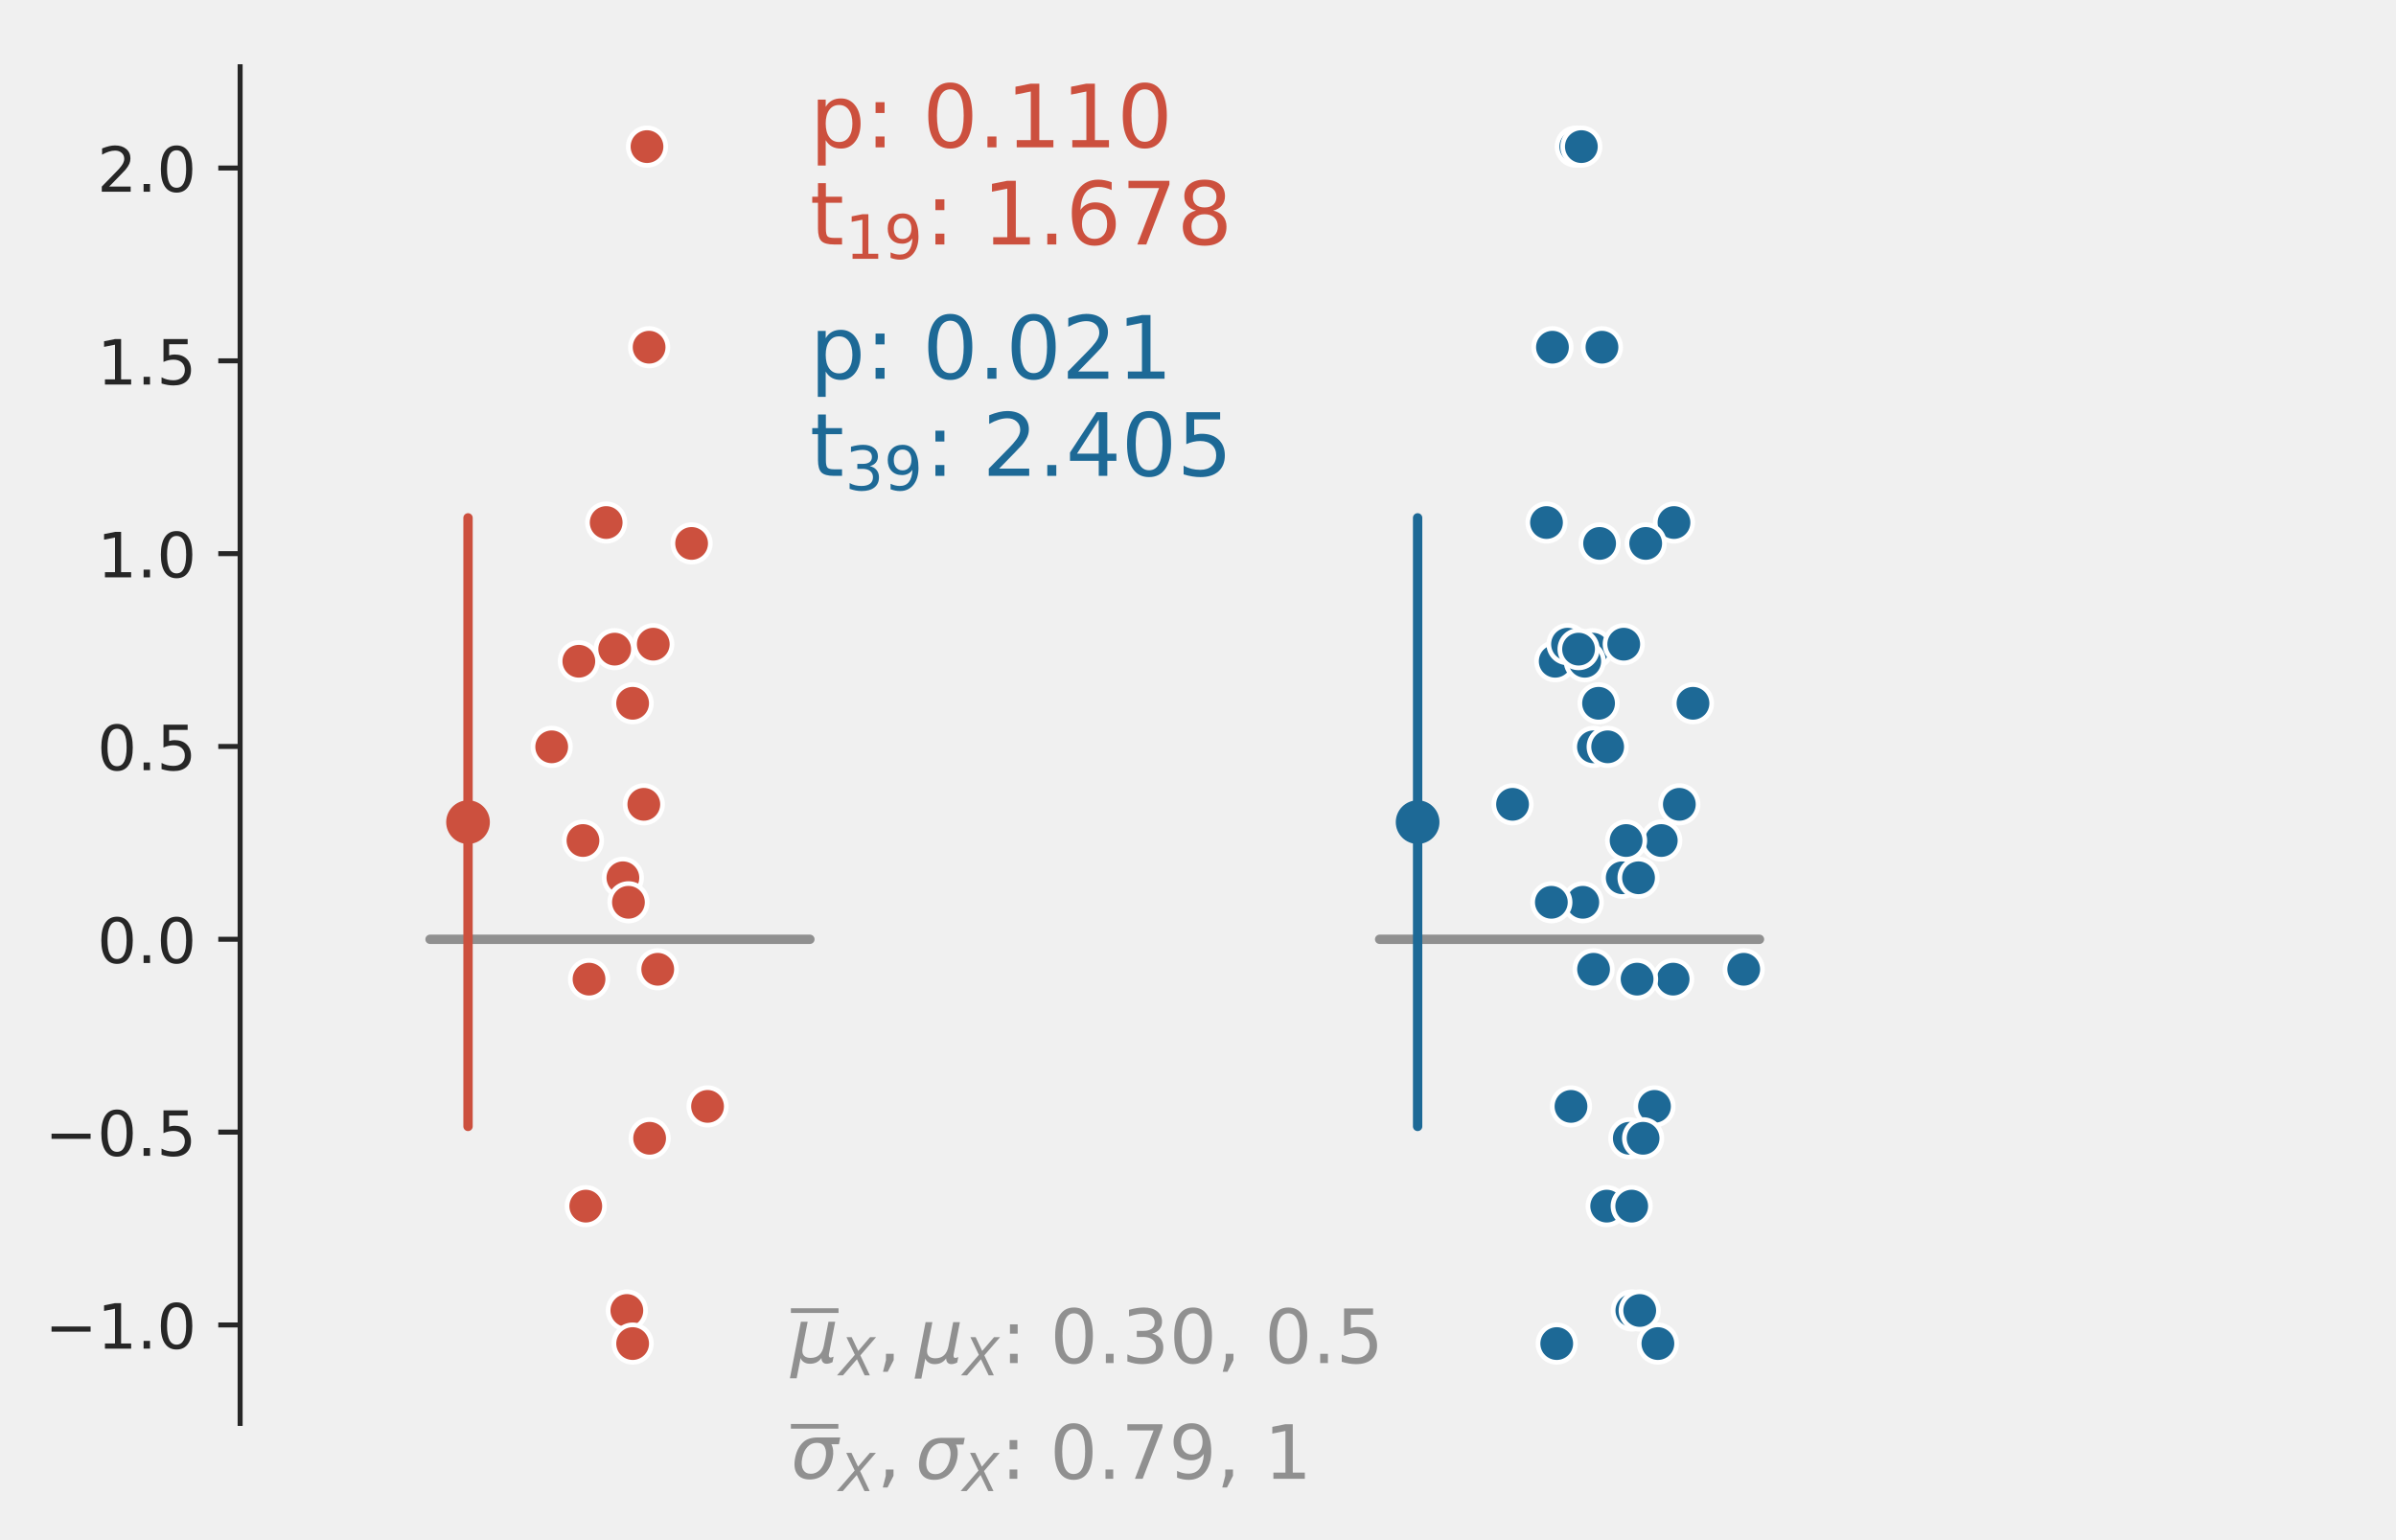
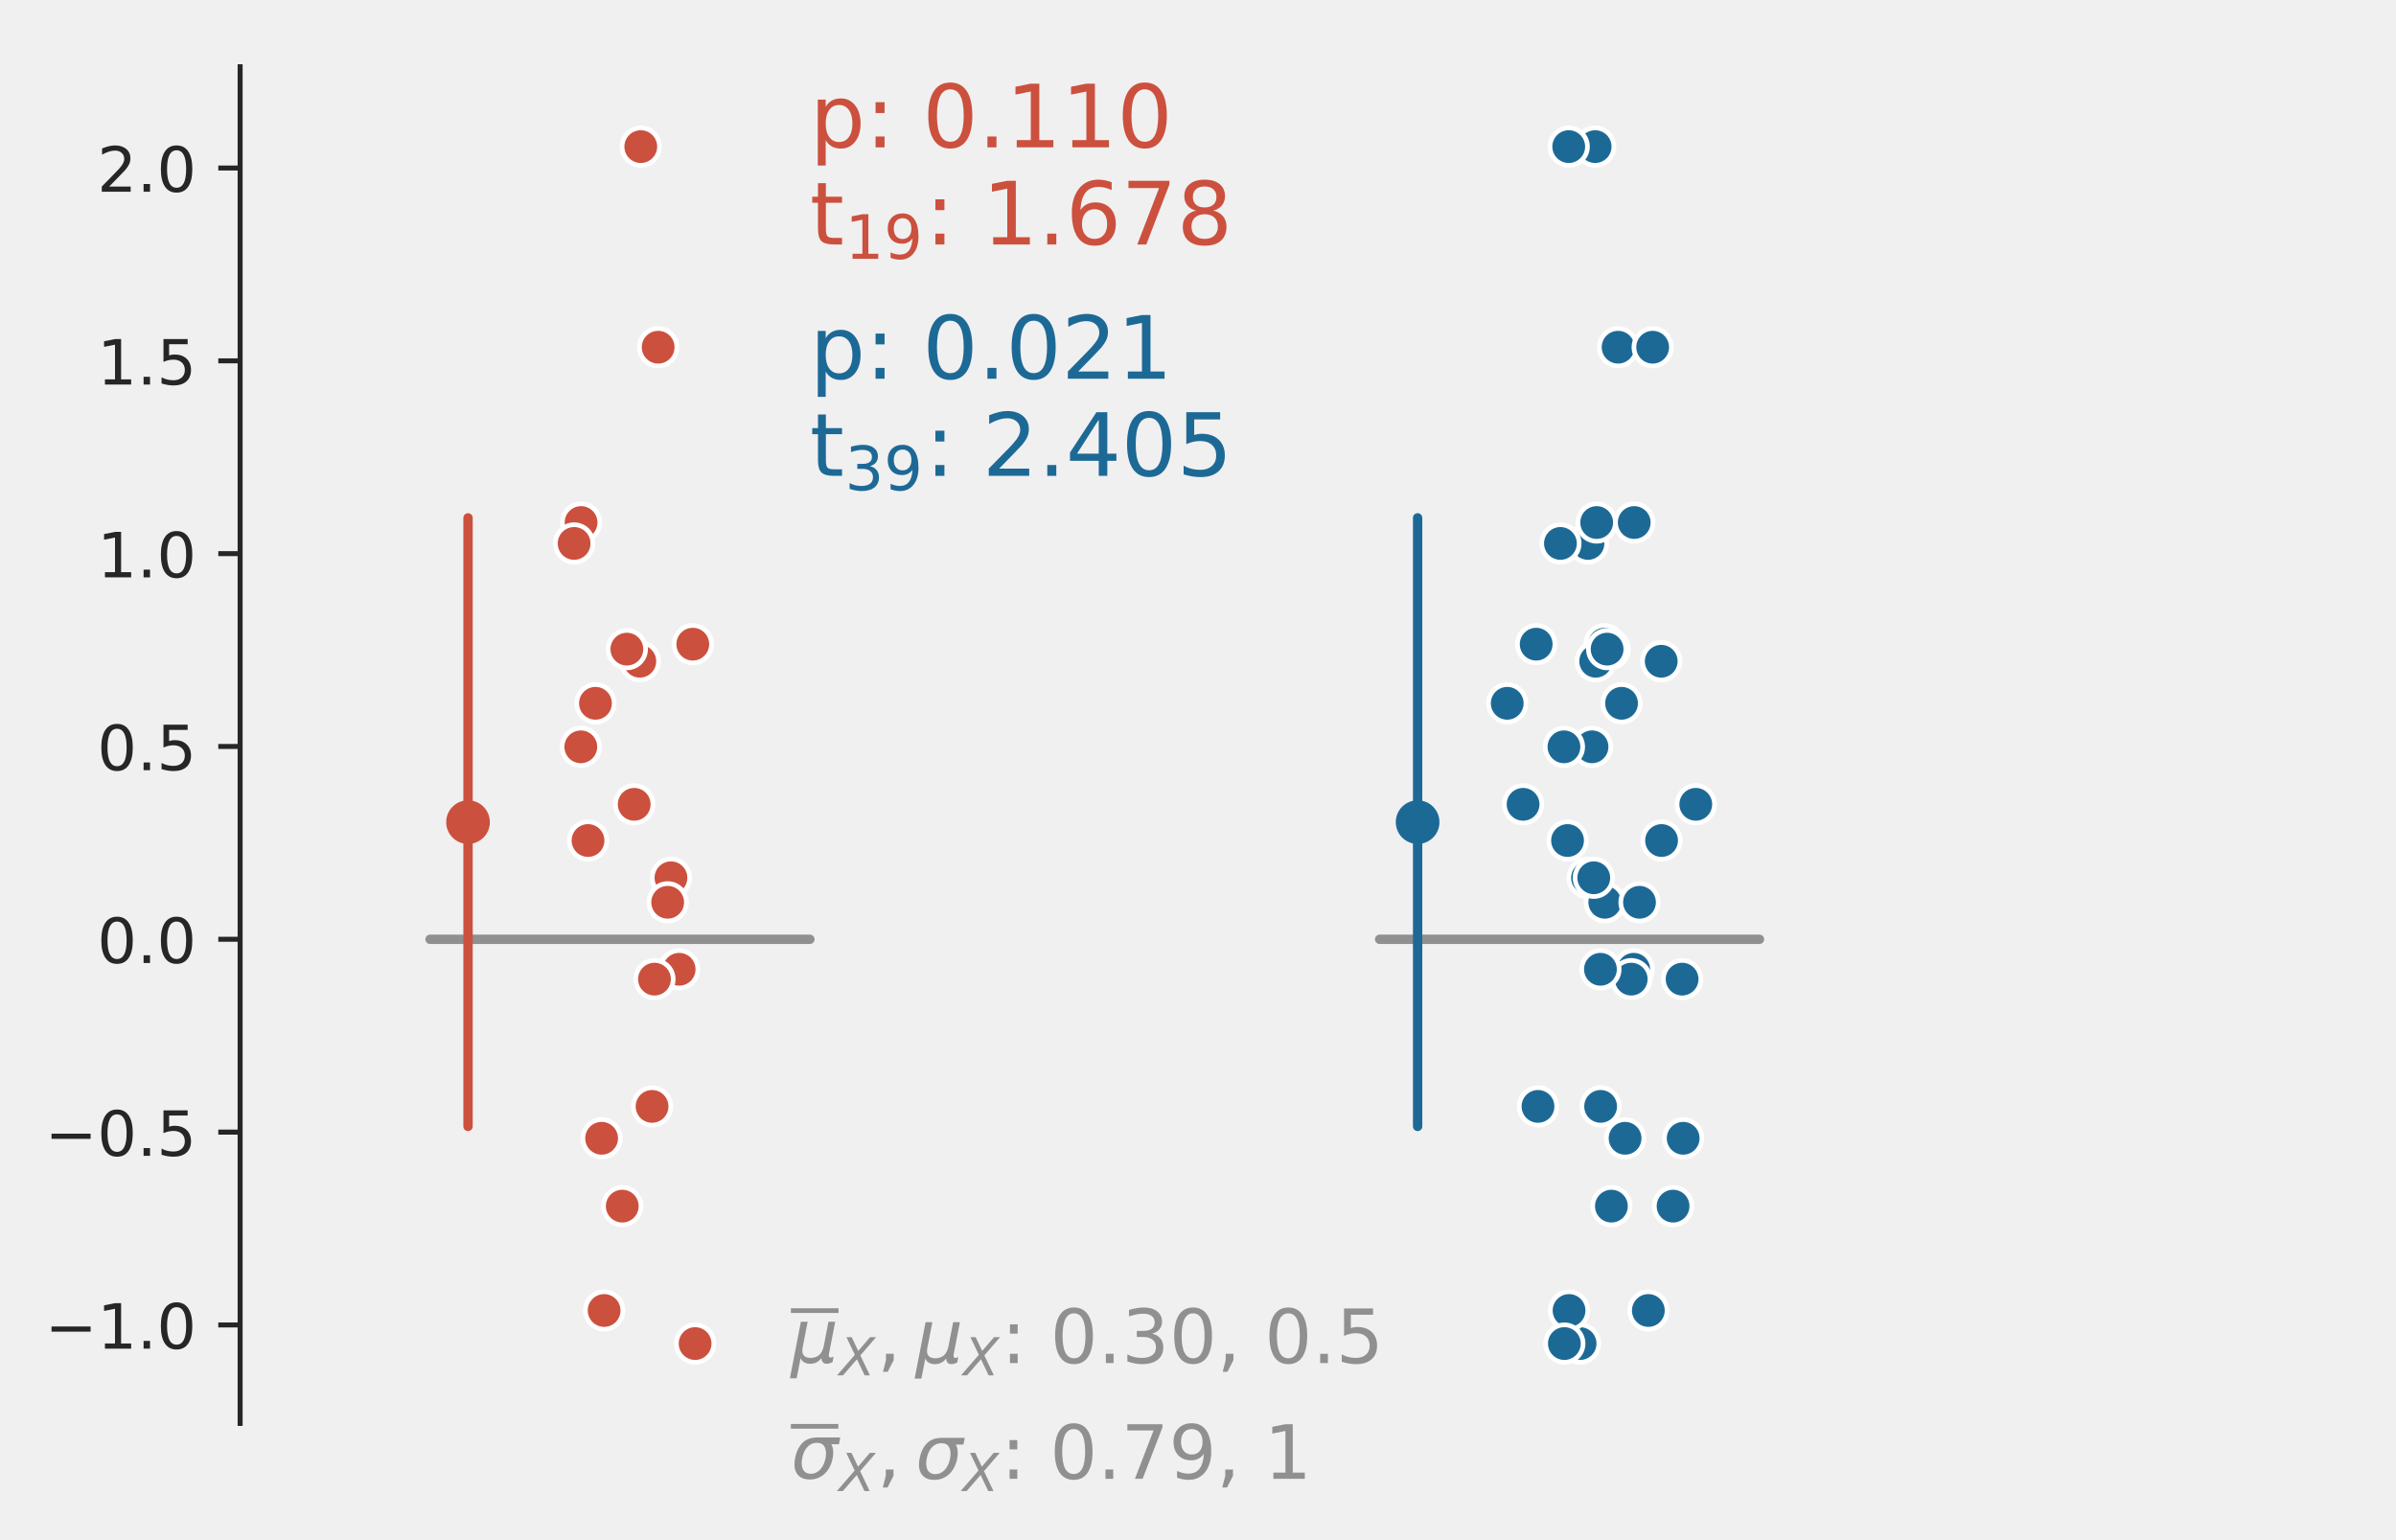
<svg xmlns="http://www.w3.org/2000/svg" xmlns:xlink="http://www.w3.org/1999/xlink" height="246.773pt" version="1.1" viewBox="0 0 383.983 246.773" width="383.983pt">
  <defs>
    <style type="text/css">
*{stroke-linecap:butt;stroke-linejoin:round;}
  </style>
  </defs>
  <g id="figure_1">
    <g id="patch_1">
      <path d="M -0 246.773  L 383.983 246.773  L 383.983 0  L -0 0  z " style="fill:none;" />
    </g>
    <g id="axes_1">
      <g id="patch_2">
        <path d="M 38.483 228.14  L 373.283 228.14  L 373.283 10.7  L 38.483 10.7  z " style="fill:none;" />
      </g>
      <g id="matplotlib.axis_1">
        <g id="xtick_1" />
        <g id="xtick_2" />
        <g id="xtick_3" />
        <g id="xtick_4" />
        <g id="xtick_5" />
        <g id="xtick_6" />
      </g>
      <g id="matplotlib.axis_2">
        <g id="ytick_1">
          <g id="line2d_1">
            <defs>
-               <path d="M 0 0  L -3.5 0  " id="me053e56a43" style="stroke:#262626;stroke-width:0.8;" />
+               <path d="M 0 0  L -3.5 0  " id="mb7f1aa4e87" style="stroke:#262626;stroke-width:0.8;" />
            </defs>
            <g>
-               <use style="fill:#262626;stroke:#262626;stroke-width:0.8;" x="38.483" xlink:href="#me053e56a43" y="212.354" />
+               <use style="fill:#262626;stroke:#262626;stroke-width:0.8;" x="38.483" xlink:href="#mb7f1aa4e87" y="212.354" />
            </g>
          </g>
          <g id="text_1">
            <defs>
              <path d="M 10.594 35.5  L 73.188 35.5  L 73.188 27.203  L 10.594 27.203  z " id="DejaVuSans-8722" />
              <path d="M 12.406 8.297  L 28.516 8.297  L 28.516 63.922  L 10.984 60.406  L 10.984 69.391  L 28.422 72.906  L 38.281 72.906  L 38.281 8.297  L 54.391 8.297  L 54.391 0  L 12.406 0  z " id="DejaVuSans-49" />
              <path d="M 10.688 12.406  L 21 12.406  L 21 0  L 10.688 0  z " id="DejaVuSans-46" />
              <path d="M 31.781 66.406  Q 24.172 66.406 20.328 58.906  Q 16.5 51.422 16.5 36.375  Q 16.5 21.391 20.328 13.891  Q 24.172 6.391 31.781 6.391  Q 39.453 6.391 43.281 13.891  Q 47.125 21.391 47.125 36.375  Q 47.125 51.422 43.281 58.906  Q 39.453 66.406 31.781 66.406  z M 31.781 74.219  Q 44.047 74.219 50.516 64.516  Q 56.984 54.828 56.984 36.375  Q 56.984 17.969 50.516 8.266  Q 44.047 -1.422 31.781 -1.422  Q 19.531 -1.422 13.062 8.266  Q 6.594 17.969 6.594 36.375  Q 6.594 54.828 13.062 64.516  Q 19.531 74.219 31.781 74.219  z " id="DejaVuSans-48" />
            </defs>
            <g style="fill:#262626;" transform="translate(7.2 216.1533)scale(0.1 -0.1)">
              <use xlink:href="#DejaVuSans-8722" />
              <use x="83.789" xlink:href="#DejaVuSans-49" />
              <use x="147.412" xlink:href="#DejaVuSans-46" />
              <use x="179.199" xlink:href="#DejaVuSans-48" />
            </g>
          </g>
        </g>
        <g id="ytick_2">
          <g id="line2d_2">
            <g>
-               <use style="fill:#262626;stroke:#262626;stroke-width:0.8;" x="38.483" xlink:href="#me053e56a43" y="181.45" />
+               <use style="fill:#262626;stroke:#262626;stroke-width:0.8;" x="38.483" xlink:href="#mb7f1aa4e87" y="181.45" />
            </g>
          </g>
          <g id="text_2">
            <defs>
              <path d="M 10.797 72.906  L 49.516 72.906  L 49.516 64.594  L 19.828 64.594  L 19.828 46.734  Q 21.969 47.469 24.109 47.828  Q 26.266 48.188 28.422 48.188  Q 40.625 48.188 47.75 41.5  Q 54.891 34.812 54.891 23.391  Q 54.891 11.625 47.562 5.094  Q 40.234 -1.422 26.906 -1.422  Q 22.312 -1.422 17.547 -0.641  Q 12.797 0.141 7.719 1.703  L 7.719 11.625  Q 12.109 9.234 16.797 8.062  Q 21.484 6.891 26.703 6.891  Q 35.156 6.891 40.078 11.328  Q 45.016 15.766 45.016 23.391  Q 45.016 31 40.078 35.438  Q 35.156 39.891 26.703 39.891  Q 22.75 39.891 18.812 39.016  Q 14.891 38.141 10.797 36.281  z " id="DejaVuSans-53" />
            </defs>
            <g style="fill:#262626;" transform="translate(7.2 185.2495)scale(0.1 -0.1)">
              <use xlink:href="#DejaVuSans-8722" />
              <use x="83.789" xlink:href="#DejaVuSans-48" />
              <use x="147.412" xlink:href="#DejaVuSans-46" />
              <use x="179.199" xlink:href="#DejaVuSans-53" />
            </g>
          </g>
        </g>
        <g id="ytick_3">
          <g id="line2d_3">
            <g>
-               <use style="fill:#262626;stroke:#262626;stroke-width:0.8;" x="38.483" xlink:href="#me053e56a43" y="150.546" />
+               <use style="fill:#262626;stroke:#262626;stroke-width:0.8;" x="38.483" xlink:href="#mb7f1aa4e87" y="150.546" />
            </g>
          </g>
          <g id="text_3">
            <g style="fill:#262626;" transform="translate(15.57969 154.3456)scale(0.1 -0.1)">
              <use xlink:href="#DejaVuSans-48" />
              <use x="63.623" xlink:href="#DejaVuSans-46" />
              <use x="95.41" xlink:href="#DejaVuSans-48" />
            </g>
          </g>
        </g>
        <g id="ytick_4">
          <g id="line2d_4">
            <g>
-               <use style="fill:#262626;stroke:#262626;stroke-width:0.8;" x="38.483" xlink:href="#me053e56a43" y="119.643" />
+               <use style="fill:#262626;stroke:#262626;stroke-width:0.8;" x="38.483" xlink:href="#mb7f1aa4e87" y="119.643" />
            </g>
          </g>
          <g id="text_4">
            <g style="fill:#262626;" transform="translate(15.57969 123.4418)scale(0.1 -0.1)">
              <use xlink:href="#DejaVuSans-48" />
              <use x="63.623" xlink:href="#DejaVuSans-46" />
              <use x="95.41" xlink:href="#DejaVuSans-53" />
            </g>
          </g>
        </g>
        <g id="ytick_5">
          <g id="line2d_5">
            <g>
-               <use style="fill:#262626;stroke:#262626;stroke-width:0.8;" x="38.483" xlink:href="#me053e56a43" y="88.739" />
+               <use style="fill:#262626;stroke:#262626;stroke-width:0.8;" x="38.483" xlink:href="#mb7f1aa4e87" y="88.739" />
            </g>
          </g>
          <g id="text_5">
            <g style="fill:#262626;" transform="translate(15.57969 92.53796)scale(0.1 -0.1)">
              <use xlink:href="#DejaVuSans-49" />
              <use x="63.623" xlink:href="#DejaVuSans-46" />
              <use x="95.41" xlink:href="#DejaVuSans-48" />
            </g>
          </g>
        </g>
        <g id="ytick_6">
          <g id="line2d_6">
            <g>
-               <use style="fill:#262626;stroke:#262626;stroke-width:0.8;" x="38.483" xlink:href="#me053e56a43" y="57.835" />
+               <use style="fill:#262626;stroke:#262626;stroke-width:0.8;" x="38.483" xlink:href="#mb7f1aa4e87" y="57.835" />
            </g>
          </g>
          <g id="text_6">
            <g style="fill:#262626;" transform="translate(15.57969 61.63412)scale(0.1 -0.1)">
              <use xlink:href="#DejaVuSans-49" />
              <use x="63.623" xlink:href="#DejaVuSans-46" />
              <use x="95.41" xlink:href="#DejaVuSans-53" />
            </g>
          </g>
        </g>
        <g id="ytick_7">
          <g id="line2d_7">
            <g>
-               <use style="fill:#262626;stroke:#262626;stroke-width:0.8;" x="38.483" xlink:href="#me053e56a43" y="26.931" />
+               <use style="fill:#262626;stroke:#262626;stroke-width:0.8;" x="38.483" xlink:href="#mb7f1aa4e87" y="26.931" />
            </g>
          </g>
          <g id="text_7">
            <defs>
              <path d="M 19.188 8.297  L 53.609 8.297  L 53.609 0  L 7.328 0  L 7.328 8.297  Q 12.938 14.109 22.625 23.891  Q 32.328 33.688 34.812 36.531  Q 39.547 41.844 41.422 45.531  Q 43.312 49.219 43.312 52.781  Q 43.312 58.594 39.234 62.25  Q 35.156 65.922 28.609 65.922  Q 23.969 65.922 18.812 64.312  Q 13.672 62.703 7.812 59.422  L 7.812 69.391  Q 13.766 71.781 18.938 73  Q 24.125 74.219 28.422 74.219  Q 39.75 74.219 46.484 68.547  Q 53.219 62.891 53.219 53.422  Q 53.219 48.922 51.531 44.891  Q 49.859 40.875 45.406 35.406  Q 44.188 33.984 37.641 27.219  Q 31.109 20.453 19.188 8.297  z " id="DejaVuSans-50" />
            </defs>
            <g style="fill:#262626;" transform="translate(15.57969 30.73028)scale(0.1 -0.1)">
              <use xlink:href="#DejaVuSans-50" />
              <use x="63.623" xlink:href="#DejaVuSans-46" />
              <use x="95.41" xlink:href="#DejaVuSans-48" />
            </g>
          </g>
        </g>
      </g>
      <g id="PathCollection_1">
        <defs>
-           <path d="M 0 3  C 0.796 3 1.559 2.684 2.121 2.121  C 2.684 1.559 3 0.796 3 0  C 3 -0.796 2.684 -1.559 2.121 -2.121  C 1.559 -2.684 0.796 -3 0 -3  C -0.796 -3 -1.559 -2.684 -2.121 -2.121  C -2.684 -1.559 -3 -0.796 -3 0  C -3 0.796 -2.684 1.559 -2.121 2.121  C -1.559 2.684 -0.796 3 0 3  z " id="ma440278f38" style="stroke:#ffffff;stroke-width:0.75;" />
-         </defs>
-         <g clip-path="url(#p501302e4cb)">
-           <use style="fill:#cc503e;stroke:#ffffff;stroke-width:0.75;" x="92.766" xlink:href="#ma440278f38" y="105.983" />
-           <use style="fill:#cc503e;stroke:#ffffff;stroke-width:0.75;" x="99.826" xlink:href="#ma440278f38" y="140.686" />
-           <use style="fill:#cc503e;stroke:#ffffff;stroke-width:0.75;" x="105.409" xlink:href="#ma440278f38" y="155.352" />
-           <use style="fill:#cc503e;stroke:#ffffff;stroke-width:0.75;" x="100.715" xlink:href="#ma440278f38" y="144.615" />
-           <use style="fill:#cc503e;stroke:#ffffff;stroke-width:0.75;" x="94.398" xlink:href="#ma440278f38" y="156.931" />
-           <use style="fill:#cc503e;stroke:#ffffff;stroke-width:0.75;" x="93.428" xlink:href="#ma440278f38" y="134.715" />
-           <use style="fill:#cc503e;stroke:#ffffff;stroke-width:0.75;" x="104.028" xlink:href="#ma440278f38" y="55.65" />
-           <use style="fill:#cc503e;stroke:#ffffff;stroke-width:0.75;" x="97.147" xlink:href="#ma440278f38" y="83.748" />
-           <use style="fill:#cc503e;stroke:#ffffff;stroke-width:0.75;" x="98.511" xlink:href="#ma440278f38" y="104.041" />
-           <use style="fill:#cc503e;stroke:#ffffff;stroke-width:0.75;" x="100.459" xlink:href="#ma440278f38" y="210.039" />
-           <use style="fill:#cc503e;stroke:#ffffff;stroke-width:0.75;" x="101.387" xlink:href="#ma440278f38" y="215.342" />
-           <use style="fill:#cc503e;stroke:#ffffff;stroke-width:0.75;" x="104.693" xlink:href="#ma440278f38" y="103.247" />
-           <use style="fill:#cc503e;stroke:#ffffff;stroke-width:0.75;" x="88.416" xlink:href="#ma440278f38" y="119.698" />
-           <use style="fill:#cc503e;stroke:#ffffff;stroke-width:0.75;" x="104.11" xlink:href="#ma440278f38" y="182.439" />
-           <use style="fill:#cc503e;stroke:#ffffff;stroke-width:0.75;" x="101.385" xlink:href="#ma440278f38" y="112.721" />
-           <use style="fill:#cc503e;stroke:#ffffff;stroke-width:0.75;" x="93.877" xlink:href="#ma440278f38" y="193.314" />
-           <use style="fill:#cc503e;stroke:#ffffff;stroke-width:0.75;" x="103.688" xlink:href="#ma440278f38" y="23.498" />
-           <use style="fill:#cc503e;stroke:#ffffff;stroke-width:0.75;" x="113.393" xlink:href="#ma440278f38" y="177.328" />
-           <use style="fill:#cc503e;stroke:#ffffff;stroke-width:0.75;" x="110.838" xlink:href="#ma440278f38" y="87.099" />
-           <use style="fill:#cc503e;stroke:#ffffff;stroke-width:0.75;" x="103.178" xlink:href="#ma440278f38" y="128.912" />
+           <path d="M 0 3  C 0.796 3 1.559 2.684 2.121 2.121  C 2.684 1.559 3 0.796 3 0  C 3 -0.796 2.684 -1.559 2.121 -2.121  C 1.559 -2.684 0.796 -3 0 -3  C -0.796 -3 -1.559 -2.684 -2.121 -2.121  C -2.684 -1.559 -3 -0.796 -3 0  C -3 0.796 -2.684 1.559 -2.121 2.121  C -1.559 2.684 -0.796 3 0 3  z " id="m46bd8180d5" style="stroke:#ffffff;stroke-width:0.75;" />
+         </defs>
+         <g clip-path="url(#p51a8d66cf0)">
+           <use style="fill:#cc503e;stroke:#ffffff;stroke-width:0.75;" x="102.538" xlink:href="#m46bd8180d5" y="105.983" />
+           <use style="fill:#cc503e;stroke:#ffffff;stroke-width:0.75;" x="107.526" xlink:href="#m46bd8180d5" y="140.686" />
+           <use style="fill:#cc503e;stroke:#ffffff;stroke-width:0.75;" x="108.843" xlink:href="#m46bd8180d5" y="155.352" />
+           <use style="fill:#cc503e;stroke:#ffffff;stroke-width:0.75;" x="107.001" xlink:href="#m46bd8180d5" y="144.615" />
+           <use style="fill:#cc503e;stroke:#ffffff;stroke-width:0.75;" x="104.886" xlink:href="#m46bd8180d5" y="156.931" />
+           <use style="fill:#cc503e;stroke:#ffffff;stroke-width:0.75;" x="94.237" xlink:href="#m46bd8180d5" y="134.715" />
+           <use style="fill:#cc503e;stroke:#ffffff;stroke-width:0.75;" x="105.477" xlink:href="#m46bd8180d5" y="55.65" />
+           <use style="fill:#cc503e;stroke:#ffffff;stroke-width:0.75;" x="93.123" xlink:href="#m46bd8180d5" y="83.748" />
+           <use style="fill:#cc503e;stroke:#ffffff;stroke-width:0.75;" x="100.462" xlink:href="#m46bd8180d5" y="104.041" />
+           <use style="fill:#cc503e;stroke:#ffffff;stroke-width:0.75;" x="96.819" xlink:href="#m46bd8180d5" y="210.039" />
+           <use style="fill:#cc503e;stroke:#ffffff;stroke-width:0.75;" x="111.399" xlink:href="#m46bd8180d5" y="215.342" />
+           <use style="fill:#cc503e;stroke:#ffffff;stroke-width:0.75;" x="111.028" xlink:href="#m46bd8180d5" y="103.247" />
+           <use style="fill:#cc503e;stroke:#ffffff;stroke-width:0.75;" x="93.08" xlink:href="#m46bd8180d5" y="119.698" />
+           <use style="fill:#cc503e;stroke:#ffffff;stroke-width:0.75;" x="96.413" xlink:href="#m46bd8180d5" y="182.439" />
+           <use style="fill:#cc503e;stroke:#ffffff;stroke-width:0.75;" x="95.429" xlink:href="#m46bd8180d5" y="112.721" />
+           <use style="fill:#cc503e;stroke:#ffffff;stroke-width:0.75;" x="99.723" xlink:href="#m46bd8180d5" y="193.314" />
+           <use style="fill:#cc503e;stroke:#ffffff;stroke-width:0.75;" x="102.691" xlink:href="#m46bd8180d5" y="23.498" />
+           <use style="fill:#cc503e;stroke:#ffffff;stroke-width:0.75;" x="104.5" xlink:href="#m46bd8180d5" y="177.328" />
+           <use style="fill:#cc503e;stroke:#ffffff;stroke-width:0.75;" x="92.007" xlink:href="#m46bd8180d5" y="87.099" />
+           <use style="fill:#cc503e;stroke:#ffffff;stroke-width:0.75;" x="101.637" xlink:href="#m46bd8180d5" y="128.912" />
        </g>
      </g>
      <g id="PathCollection_2">
        <defs>
-           <path d="M 0 3  C 0.796 3 1.559 2.684 2.121 2.121  C 2.684 1.559 3 0.796 3 0  C 3 -0.796 2.684 -1.559 2.121 -2.121  C 1.559 -2.684 0.796 -3 0 -3  C -0.796 -3 -1.559 -2.684 -2.121 -2.121  C -2.684 -1.559 -3 -0.796 -3 0  C -3 0.796 -2.684 1.559 -2.121 2.121  C -1.559 2.684 -0.796 3 0 3  z " id="m646d018ee4" style="stroke:#ffffff;stroke-width:0.75;" />
-         </defs>
-         <g clip-path="url(#p501302e4cb)">
-           <use style="fill:#1d6996;stroke:#ffffff;stroke-width:0.75;" x="249.238" xlink:href="#m646d018ee4" y="105.983" />
-           <use style="fill:#1d6996;stroke:#ffffff;stroke-width:0.75;" x="259.979" xlink:href="#m646d018ee4" y="140.686" />
-           <use style="fill:#1d6996;stroke:#ffffff;stroke-width:0.75;" x="255.386" xlink:href="#m646d018ee4" y="155.352" />
-           <use style="fill:#1d6996;stroke:#ffffff;stroke-width:0.75;" x="253.659" xlink:href="#m646d018ee4" y="144.615" />
-           <use style="fill:#1d6996;stroke:#ffffff;stroke-width:0.75;" x="268.139" xlink:href="#m646d018ee4" y="156.931" />
-           <use style="fill:#1d6996;stroke:#ffffff;stroke-width:0.75;" x="266.237" xlink:href="#m646d018ee4" y="134.715" />
-           <use style="fill:#1d6996;stroke:#ffffff;stroke-width:0.75;" x="256.731" xlink:href="#m646d018ee4" y="55.65" />
-           <use style="fill:#1d6996;stroke:#ffffff;stroke-width:0.75;" x="247.842" xlink:href="#m646d018ee4" y="83.748" />
-           <use style="fill:#1d6996;stroke:#ffffff;stroke-width:0.75;" x="255.24" xlink:href="#m646d018ee4" y="104.041" />
-           <use style="fill:#1d6996;stroke:#ffffff;stroke-width:0.75;" x="261.522" xlink:href="#m646d018ee4" y="210.039" />
-           <use style="fill:#1d6996;stroke:#ffffff;stroke-width:0.75;" x="249.482" xlink:href="#m646d018ee4" y="215.342" />
-           <use style="fill:#1d6996;stroke:#ffffff;stroke-width:0.75;" x="251.213" xlink:href="#m646d018ee4" y="103.247" />
-           <use style="fill:#1d6996;stroke:#ffffff;stroke-width:0.75;" x="255.365" xlink:href="#m646d018ee4" y="119.698" />
-           <use style="fill:#1d6996;stroke:#ffffff;stroke-width:0.75;" x="261.112" xlink:href="#m646d018ee4" y="182.439" />
-           <use style="fill:#1d6996;stroke:#ffffff;stroke-width:0.75;" x="271.318" xlink:href="#m646d018ee4" y="112.721" />
-           <use style="fill:#1d6996;stroke:#ffffff;stroke-width:0.75;" x="257.488" xlink:href="#m646d018ee4" y="193.314" />
-           <use style="fill:#1d6996;stroke:#ffffff;stroke-width:0.75;" x="252.535" xlink:href="#m646d018ee4" y="23.498" />
-           <use style="fill:#1d6996;stroke:#ffffff;stroke-width:0.75;" x="265.15" xlink:href="#m646d018ee4" y="177.328" />
-           <use style="fill:#1d6996;stroke:#ffffff;stroke-width:0.75;" x="256.354" xlink:href="#m646d018ee4" y="87.099" />
-           <use style="fill:#1d6996;stroke:#ffffff;stroke-width:0.75;" x="269.131" xlink:href="#m646d018ee4" y="128.912" />
-           <use style="fill:#1d6996;stroke:#ffffff;stroke-width:0.75;" x="253.977" xlink:href="#m646d018ee4" y="105.983" />
-           <use style="fill:#1d6996;stroke:#ffffff;stroke-width:0.75;" x="262.591" xlink:href="#m646d018ee4" y="140.686" />
-           <use style="fill:#1d6996;stroke:#ffffff;stroke-width:0.75;" x="279.45" xlink:href="#m646d018ee4" y="155.352" />
-           <use style="fill:#1d6996;stroke:#ffffff;stroke-width:0.75;" x="248.621" xlink:href="#m646d018ee4" y="144.615" />
-           <use style="fill:#1d6996;stroke:#ffffff;stroke-width:0.75;" x="262.361" xlink:href="#m646d018ee4" y="156.931" />
-           <use style="fill:#1d6996;stroke:#ffffff;stroke-width:0.75;" x="260.599" xlink:href="#m646d018ee4" y="134.715" />
-           <use style="fill:#1d6996;stroke:#ffffff;stroke-width:0.75;" x="248.796" xlink:href="#m646d018ee4" y="55.65" />
-           <use style="fill:#1d6996;stroke:#ffffff;stroke-width:0.75;" x="268.274" xlink:href="#m646d018ee4" y="83.748" />
-           <use style="fill:#1d6996;stroke:#ffffff;stroke-width:0.75;" x="252.98" xlink:href="#m646d018ee4" y="104.041" />
-           <use style="fill:#1d6996;stroke:#ffffff;stroke-width:0.75;" x="262.782" xlink:href="#m646d018ee4" y="210.039" />
-           <use style="fill:#1d6996;stroke:#ffffff;stroke-width:0.75;" x="265.695" xlink:href="#m646d018ee4" y="215.342" />
-           <use style="fill:#1d6996;stroke:#ffffff;stroke-width:0.75;" x="260.221" xlink:href="#m646d018ee4" y="103.247" />
-           <use style="fill:#1d6996;stroke:#ffffff;stroke-width:0.75;" x="257.644" xlink:href="#m646d018ee4" y="119.698" />
-           <use style="fill:#1d6996;stroke:#ffffff;stroke-width:0.75;" x="263.324" xlink:href="#m646d018ee4" y="182.439" />
-           <use style="fill:#1d6996;stroke:#ffffff;stroke-width:0.75;" x="256.187" xlink:href="#m646d018ee4" y="112.721" />
-           <use style="fill:#1d6996;stroke:#ffffff;stroke-width:0.75;" x="261.498" xlink:href="#m646d018ee4" y="193.314" />
-           <use style="fill:#1d6996;stroke:#ffffff;stroke-width:0.75;" x="253.429" xlink:href="#m646d018ee4" y="23.498" />
-           <use style="fill:#1d6996;stroke:#ffffff;stroke-width:0.75;" x="251.767" xlink:href="#m646d018ee4" y="177.328" />
-           <use style="fill:#1d6996;stroke:#ffffff;stroke-width:0.75;" x="263.74" xlink:href="#m646d018ee4" y="87.099" />
-           <use style="fill:#1d6996;stroke:#ffffff;stroke-width:0.75;" x="242.401" xlink:href="#m646d018ee4" y="128.912" />
+           <path d="M 0 3  C 0.796 3 1.559 2.684 2.121 2.121  C 2.684 1.559 3 0.796 3 0  C 3 -0.796 2.684 -1.559 2.121 -2.121  C 1.559 -2.684 0.796 -3 0 -3  C -0.796 -3 -1.559 -2.684 -2.121 -2.121  C -2.684 -1.559 -3 -0.796 -3 0  C -3 0.796 -2.684 1.559 -2.121 2.121  C -1.559 2.684 -0.796 3 0 3  z " id="mfd3eecc97c" style="stroke:#ffffff;stroke-width:0.75;" />
+         </defs>
+         <g clip-path="url(#p51a8d66cf0)">
+           <use style="fill:#1d6996;stroke:#ffffff;stroke-width:0.75;" x="266.229" xlink:href="#mfd3eecc97c" y="105.983" />
+           <use style="fill:#1d6996;stroke:#ffffff;stroke-width:0.75;" x="254.417" xlink:href="#mfd3eecc97c" y="140.686" />
+           <use style="fill:#1d6996;stroke:#ffffff;stroke-width:0.75;" x="261.822" xlink:href="#mfd3eecc97c" y="155.352" />
+           <use style="fill:#1d6996;stroke:#ffffff;stroke-width:0.75;" x="257.182" xlink:href="#mfd3eecc97c" y="144.615" />
+           <use style="fill:#1d6996;stroke:#ffffff;stroke-width:0.75;" x="261.418" xlink:href="#mfd3eecc97c" y="156.931" />
+           <use style="fill:#1d6996;stroke:#ffffff;stroke-width:0.75;" x="251.216" xlink:href="#mfd3eecc97c" y="134.715" />
+           <use style="fill:#1d6996;stroke:#ffffff;stroke-width:0.75;" x="259.318" xlink:href="#mfd3eecc97c" y="55.65" />
+           <use style="fill:#1d6996;stroke:#ffffff;stroke-width:0.75;" x="261.901" xlink:href="#mfd3eecc97c" y="83.748" />
+           <use style="fill:#1d6996;stroke:#ffffff;stroke-width:0.75;" x="257.986" xlink:href="#mfd3eecc97c" y="104.041" />
+           <use style="fill:#1d6996;stroke:#ffffff;stroke-width:0.75;" x="264.164" xlink:href="#mfd3eecc97c" y="210.039" />
+           <use style="fill:#1d6996;stroke:#ffffff;stroke-width:0.75;" x="253.226" xlink:href="#mfd3eecc97c" y="215.342" />
+           <use style="fill:#1d6996;stroke:#ffffff;stroke-width:0.75;" x="257.145" xlink:href="#mfd3eecc97c" y="103.247" />
+           <use style="fill:#1d6996;stroke:#ffffff;stroke-width:0.75;" x="255.138" xlink:href="#mfd3eecc97c" y="119.698" />
+           <use style="fill:#1d6996;stroke:#ffffff;stroke-width:0.75;" x="260.437" xlink:href="#mfd3eecc97c" y="182.439" />
+           <use style="fill:#1d6996;stroke:#ffffff;stroke-width:0.75;" x="241.548" xlink:href="#mfd3eecc97c" y="112.721" />
+           <use style="fill:#1d6996;stroke:#ffffff;stroke-width:0.75;" x="268.127" xlink:href="#mfd3eecc97c" y="193.314" />
+           <use style="fill:#1d6996;stroke:#ffffff;stroke-width:0.75;" x="255.637" xlink:href="#mfd3eecc97c" y="23.498" />
+           <use style="fill:#1d6996;stroke:#ffffff;stroke-width:0.75;" x="246.48" xlink:href="#mfd3eecc97c" y="177.328" />
+           <use style="fill:#1d6996;stroke:#ffffff;stroke-width:0.75;" x="254.487" xlink:href="#mfd3eecc97c" y="87.099" />
+           <use style="fill:#1d6996;stroke:#ffffff;stroke-width:0.75;" x="271.766" xlink:href="#mfd3eecc97c" y="128.912" />
+           <use style="fill:#1d6996;stroke:#ffffff;stroke-width:0.75;" x="255.726" xlink:href="#mfd3eecc97c" y="105.983" />
+           <use style="fill:#1d6996;stroke:#ffffff;stroke-width:0.75;" x="255.418" xlink:href="#mfd3eecc97c" y="140.686" />
+           <use style="fill:#1d6996;stroke:#ffffff;stroke-width:0.75;" x="256.487" xlink:href="#mfd3eecc97c" y="155.352" />
+           <use style="fill:#1d6996;stroke:#ffffff;stroke-width:0.75;" x="262.746" xlink:href="#mfd3eecc97c" y="144.615" />
+           <use style="fill:#1d6996;stroke:#ffffff;stroke-width:0.75;" x="269.575" xlink:href="#mfd3eecc97c" y="156.931" />
+           <use style="fill:#1d6996;stroke:#ffffff;stroke-width:0.75;" x="266.283" xlink:href="#mfd3eecc97c" y="134.715" />
+           <use style="fill:#1d6996;stroke:#ffffff;stroke-width:0.75;" x="264.856" xlink:href="#mfd3eecc97c" y="55.65" />
+           <use style="fill:#1d6996;stroke:#ffffff;stroke-width:0.75;" x="255.885" xlink:href="#mfd3eecc97c" y="83.748" />
+           <use style="fill:#1d6996;stroke:#ffffff;stroke-width:0.75;" x="257.558" xlink:href="#mfd3eecc97c" y="104.041" />
+           <use style="fill:#1d6996;stroke:#ffffff;stroke-width:0.75;" x="251.458" xlink:href="#mfd3eecc97c" y="210.039" />
+           <use style="fill:#1d6996;stroke:#ffffff;stroke-width:0.75;" x="250.704" xlink:href="#mfd3eecc97c" y="215.342" />
+           <use style="fill:#1d6996;stroke:#ffffff;stroke-width:0.75;" x="246.19" xlink:href="#mfd3eecc97c" y="103.247" />
+           <use style="fill:#1d6996;stroke:#ffffff;stroke-width:0.75;" x="250.639" xlink:href="#mfd3eecc97c" y="119.698" />
+           <use style="fill:#1d6996;stroke:#ffffff;stroke-width:0.75;" x="269.745" xlink:href="#mfd3eecc97c" y="182.439" />
+           <use style="fill:#1d6996;stroke:#ffffff;stroke-width:0.75;" x="259.871" xlink:href="#mfd3eecc97c" y="112.721" />
+           <use style="fill:#1d6996;stroke:#ffffff;stroke-width:0.75;" x="258.244" xlink:href="#mfd3eecc97c" y="193.314" />
+           <use style="fill:#1d6996;stroke:#ffffff;stroke-width:0.75;" x="251.406" xlink:href="#mfd3eecc97c" y="23.498" />
+           <use style="fill:#1d6996;stroke:#ffffff;stroke-width:0.75;" x="256.516" xlink:href="#mfd3eecc97c" y="177.328" />
+           <use style="fill:#1d6996;stroke:#ffffff;stroke-width:0.75;" x="250.074" xlink:href="#mfd3eecc97c" y="87.099" />
+           <use style="fill:#1d6996;stroke:#ffffff;stroke-width:0.75;" x="244.089" xlink:href="#mfd3eecc97c" y="128.912" />
        </g>
      </g>
      <g id="PathCollection_3">
        <defs>
-           <path d="M 0 3  C 0.796 3 1.559 2.684 2.121 2.121  C 2.684 1.559 3 0.796 3 0  C 3 -0.796 2.684 -1.559 2.121 -2.121  C 1.559 -2.684 0.796 -3 0 -3  C -0.796 -3 -1.559 -2.684 -2.121 -2.121  C -2.684 -1.559 -3 -0.796 -3 0  C -3 0.796 -2.684 1.559 -2.121 2.121  C -1.559 2.684 -0.796 3 0 3  z " id="m32e5d3cec3" style="stroke:#cc503e;" />
-         </defs>
-         <g clip-path="url(#p501302e4cb)">
-           <use style="fill:#cc503e;stroke:#cc503e;" x="75.006" xlink:href="#m32e5d3cec3" y="131.768" />
+           <path d="M 0 3  C 0.796 3 1.559 2.684 2.121 2.121  C 2.684 1.559 3 0.796 3 0  C 3 -0.796 2.684 -1.559 2.121 -2.121  C 1.559 -2.684 0.796 -3 0 -3  C -0.796 -3 -1.559 -2.684 -2.121 -2.121  C -2.684 -1.559 -3 -0.796 -3 0  C -3 0.796 -2.684 1.559 -2.121 2.121  C -1.559 2.684 -0.796 3 0 3  z " id="m715ad18270" style="stroke:#cc503e;" />
+         </defs>
+         <g clip-path="url(#p51a8d66cf0)">
+           <use style="fill:#cc503e;stroke:#cc503e;" x="75.006" xlink:href="#m715ad18270" y="131.768" />
        </g>
      </g>
      <g id="PathCollection_4">
        <defs>
-           <path d="M 0 3  C 0.796 3 1.559 2.684 2.121 2.121  C 2.684 1.559 3 0.796 3 0  C 3 -0.796 2.684 -1.559 2.121 -2.121  C 1.559 -2.684 0.796 -3 0 -3  C -0.796 -3 -1.559 -2.684 -2.121 -2.121  C -2.684 -1.559 -3 -0.796 -3 0  C -3 0.796 -2.684 1.559 -2.121 2.121  C -1.559 2.684 -0.796 3 0 3  z " id="mb0d7f83788" style="stroke:#1d6996;" />
-         </defs>
-         <g clip-path="url(#p501302e4cb)">
-           <use style="fill:#1d6996;stroke:#1d6996;" x="227.188" xlink:href="#mb0d7f83788" y="131.768" />
+           <path d="M 0 3  C 0.796 3 1.559 2.684 2.121 2.121  C 2.684 1.559 3 0.796 3 0  C 3 -0.796 2.684 -1.559 2.121 -2.121  C 1.559 -2.684 0.796 -3 0 -3  C -0.796 -3 -1.559 -2.684 -2.121 -2.121  C -2.684 -1.559 -3 -0.796 -3 0  C -3 0.796 -2.684 1.559 -2.121 2.121  C -1.559 2.684 -0.796 3 0 3  z " id="mc10c639872" style="stroke:#1d6996;" />
+         </defs>
+         <g clip-path="url(#p51a8d66cf0)">
+           <use style="fill:#1d6996;stroke:#1d6996;" x="227.188" xlink:href="#mc10c639872" y="131.768" />
        </g>
      </g>
      <g id="line2d_8">
-         <path clip-path="url(#p501302e4cb)" d="M 68.919 150.546  L 129.792 150.546  " style="fill:none;stroke:#909090;stroke-linecap:round;stroke-width:1.5;" />
+         <path clip-path="url(#p51a8d66cf0)" d="M 68.919 150.546  L 129.792 150.546  " style="fill:none;stroke:#909090;stroke-linecap:round;stroke-width:1.5;" />
      </g>
      <g id="line2d_9">
-         <path clip-path="url(#p501302e4cb)" d="M 221.101 150.546  L 281.974 150.546  " style="fill:none;stroke:#909090;stroke-linecap:round;stroke-width:1.5;" />
+         <path clip-path="url(#p51a8d66cf0)" d="M 221.101 150.546  L 281.974 150.546  " style="fill:none;stroke:#909090;stroke-linecap:round;stroke-width:1.5;" />
      </g>
      <g id="line2d_10">
-         <path clip-path="url(#p501302e4cb)" d="M 75.006 180.536  L 75.006 83  " style="fill:none;stroke:#cc503e;stroke-linecap:round;stroke-width:1.5;" />
+         <path clip-path="url(#p51a8d66cf0)" d="M 75.006 180.536  L 75.006 83  " style="fill:none;stroke:#cc503e;stroke-linecap:round;stroke-width:1.5;" />
      </g>
      <g id="line2d_11">
-         <path clip-path="url(#p501302e4cb)" d="M 227.188 180.536  L 227.188 83  " style="fill:none;stroke:#1d6996;stroke-linecap:round;stroke-width:1.5;" />
+         <path clip-path="url(#p51a8d66cf0)" d="M 227.188 180.536  L 227.188 83  " style="fill:none;stroke:#1d6996;stroke-linecap:round;stroke-width:1.5;" />
      </g>
      <g id="patch_3">
        <path d="M 38.483 228.14  L 38.483 10.7  " style="fill:none;stroke:#262626;stroke-linecap:square;stroke-linejoin:miter;stroke-width:0.8;" />
      </g>
      <g id="text_8">
        <defs>
          <path d="M 18.109 8.203  L 18.109 -20.797  L 9.078 -20.797  L 9.078 54.688  L 18.109 54.688  L 18.109 46.391  Q 20.953 51.266 25.266 53.625  Q 29.594 56 35.594 56  Q 45.562 56 51.781 48.094  Q 58.016 40.188 58.016 27.297  Q 58.016 14.406 51.781 6.484  Q 45.562 -1.422 35.594 -1.422  Q 29.594 -1.422 25.266 0.953  Q 20.953 3.328 18.109 8.203  z M 48.688 27.297  Q 48.688 37.203 44.609 42.844  Q 40.531 48.484 33.406 48.484  Q 26.266 48.484 22.188 42.844  Q 18.109 37.203 18.109 27.297  Q 18.109 17.391 22.188 11.75  Q 26.266 6.109 33.406 6.109  Q 40.531 6.109 44.609 11.75  Q 48.688 17.391 48.688 27.297  z " id="DejaVuSans-112" />
          <path d="M 11.719 12.406  L 22.016 12.406  L 22.016 0  L 11.719 0  z M 11.719 51.703  L 22.016 51.703  L 22.016 39.312  L 11.719 39.312  z " id="DejaVuSans-58" />
          <path id="DejaVuSans-32" />
        </defs>
        <g style="fill:#cc503e;" transform="translate(129.7919 23.61566)scale(0.14 -0.14)">
          <use xlink:href="#DejaVuSans-112" />
          <use x="63.477" xlink:href="#DejaVuSans-58" />
          <use x="97.168" xlink:href="#DejaVuSans-32" />
          <use x="128.955" xlink:href="#DejaVuSans-48" />
          <use x="192.578" xlink:href="#DejaVuSans-46" />
          <use x="224.365" xlink:href="#DejaVuSans-49" />
          <use x="287.988" xlink:href="#DejaVuSans-49" />
          <use x="351.611" xlink:href="#DejaVuSans-48" />
        </g>
        <defs>
          <path d="M 18.312 70.219  L 18.312 54.688  L 36.812 54.688  L 36.812 47.703  L 18.312 47.703  L 18.312 18.016  Q 18.312 11.328 20.141 9.422  Q 21.969 7.516 27.594 7.516  L 36.812 7.516  L 36.812 0  L 27.594 0  Q 17.188 0 13.234 3.875  Q 9.281 7.766 9.281 18.016  L 9.281 47.703  L 2.688 47.703  L 2.688 54.688  L 9.281 54.688  L 9.281 70.219  z " id="DejaVuSans-116" />
          <path d="M 10.984 1.516  L 10.984 10.5  Q 14.703 8.734 18.5 7.812  Q 22.312 6.891 25.984 6.891  Q 35.75 6.891 40.891 13.453  Q 46.047 20.016 46.781 33.406  Q 43.953 29.203 39.594 26.953  Q 35.25 24.703 29.984 24.703  Q 19.047 24.703 12.672 31.312  Q 6.297 37.938 6.297 49.422  Q 6.297 60.641 12.938 67.422  Q 19.578 74.219 30.609 74.219  Q 43.266 74.219 49.922 64.516  Q 56.594 54.828 56.594 36.375  Q 56.594 19.141 48.406 8.859  Q 40.234 -1.422 26.422 -1.422  Q 22.703 -1.422 18.891 -0.688  Q 15.094 0.047 10.984 1.516  z M 30.609 32.422  Q 37.25 32.422 41.125 36.953  Q 45.016 41.5 45.016 49.422  Q 45.016 57.281 41.125 61.844  Q 37.25 66.406 30.609 66.406  Q 23.969 66.406 20.094 61.844  Q 16.219 57.281 16.219 49.422  Q 16.219 41.5 20.094 36.953  Q 23.969 32.422 30.609 32.422  z " id="DejaVuSans-57" />
          <path d="M 33.016 40.375  Q 26.375 40.375 22.484 35.828  Q 18.609 31.297 18.609 23.391  Q 18.609 15.531 22.484 10.953  Q 26.375 6.391 33.016 6.391  Q 39.656 6.391 43.531 10.953  Q 47.406 15.531 47.406 23.391  Q 47.406 31.297 43.531 35.828  Q 39.656 40.375 33.016 40.375  z M 52.594 71.297  L 52.594 62.312  Q 48.875 64.062 45.094 64.984  Q 41.312 65.922 37.594 65.922  Q 27.828 65.922 22.672 59.328  Q 17.531 52.734 16.797 39.406  Q 19.672 43.656 24.016 45.922  Q 28.375 48.188 33.594 48.188  Q 44.578 48.188 50.953 41.516  Q 57.328 34.859 57.328 23.391  Q 57.328 12.156 50.688 5.359  Q 44.047 -1.422 33.016 -1.422  Q 20.359 -1.422 13.672 8.266  Q 6.984 17.969 6.984 36.375  Q 6.984 53.656 15.188 63.938  Q 23.391 74.219 37.203 74.219  Q 40.922 74.219 44.703 73.484  Q 48.484 72.75 52.594 71.297  z " id="DejaVuSans-54" />
          <path d="M 8.203 72.906  L 55.078 72.906  L 55.078 68.703  L 28.609 0  L 18.312 0  L 43.219 64.594  L 8.203 64.594  z " id="DejaVuSans-55" />
          <path d="M 31.781 34.625  Q 24.75 34.625 20.719 30.859  Q 16.703 27.094 16.703 20.516  Q 16.703 13.922 20.719 10.156  Q 24.75 6.391 31.781 6.391  Q 38.812 6.391 42.859 10.172  Q 46.922 13.969 46.922 20.516  Q 46.922 27.094 42.891 30.859  Q 38.875 34.625 31.781 34.625  z M 21.922 38.812  Q 15.578 40.375 12.031 44.719  Q 8.5 49.078 8.5 55.328  Q 8.5 64.062 14.719 69.141  Q 20.953 74.219 31.781 74.219  Q 42.672 74.219 48.875 69.141  Q 55.078 64.062 55.078 55.328  Q 55.078 49.078 51.531 44.719  Q 48 40.375 41.703 38.812  Q 48.828 37.156 52.797 32.312  Q 56.781 27.484 56.781 20.516  Q 56.781 9.906 50.312 4.234  Q 43.844 -1.422 31.781 -1.422  Q 19.734 -1.422 13.25 4.234  Q 6.781 9.906 6.781 20.516  Q 6.781 27.484 10.781 32.312  Q 14.797 37.156 21.922 38.812  z M 18.312 54.391  Q 18.312 48.734 21.844 45.562  Q 25.391 42.391 31.781 42.391  Q 38.141 42.391 41.719 45.562  Q 45.312 48.734 45.312 54.391  Q 45.312 60.062 41.719 63.234  Q 38.141 66.406 31.781 66.406  Q 25.391 66.406 21.844 63.234  Q 18.312 60.062 18.312 54.391  z " id="DejaVuSans-56" />
        </defs>
        <g style="fill:#cc503e;" transform="translate(129.7919 39.2926)scale(0.14 -0.14)">
          <use transform="translate(0 0.78125)" xlink:href="#DejaVuSans-116" />
          <use transform="translate(40.16602 -15.625)scale(0.7)" xlink:href="#DejaVuSans-49" />
          <use transform="translate(84.70215 -15.625)scale(0.7)" xlink:href="#DejaVuSans-57" />
          <use transform="translate(131.9727 0.78125)" xlink:href="#DejaVuSans-58" />
          <use transform="translate(165.6641 0.78125)" xlink:href="#DejaVuSans-32" />
          <use transform="translate(197.4512 0.78125)" xlink:href="#DejaVuSans-49" />
          <use transform="translate(261.0742 0.78125)" xlink:href="#DejaVuSans-46" />
          <use transform="translate(292.8613 0.78125)" xlink:href="#DejaVuSans-54" />
          <use transform="translate(356.4844 0.78125)" xlink:href="#DejaVuSans-55" />
          <use transform="translate(420.1074 0.78125)" xlink:href="#DejaVuSans-56" />
        </g>
      </g>
      <g id="text_9">
        <g style="fill:#1d6996;" transform="translate(129.7919 60.70027)scale(0.14 -0.14)">
          <use xlink:href="#DejaVuSans-112" />
          <use x="63.477" xlink:href="#DejaVuSans-58" />
          <use x="97.168" xlink:href="#DejaVuSans-32" />
          <use x="128.955" xlink:href="#DejaVuSans-48" />
          <use x="192.578" xlink:href="#DejaVuSans-46" />
          <use x="224.365" xlink:href="#DejaVuSans-48" />
          <use x="287.988" xlink:href="#DejaVuSans-50" />
          <use x="351.611" xlink:href="#DejaVuSans-49" />
        </g>
        <defs>
          <path d="M 40.578 39.312  Q 47.656 37.797 51.625 33  Q 55.609 28.219 55.609 21.188  Q 55.609 10.406 48.188 4.484  Q 40.766 -1.422 27.094 -1.422  Q 22.516 -1.422 17.656 -0.516  Q 12.797 0.391 7.625 2.203  L 7.625 11.719  Q 11.719 9.328 16.594 8.109  Q 21.484 6.891 26.812 6.891  Q 36.078 6.891 40.938 10.547  Q 45.797 14.203 45.797 21.188  Q 45.797 27.641 41.281 31.266  Q 36.766 34.906 28.719 34.906  L 20.219 34.906  L 20.219 43.016  L 29.109 43.016  Q 36.375 43.016 40.234 45.922  Q 44.094 48.828 44.094 54.297  Q 44.094 59.906 40.109 62.906  Q 36.141 65.922 28.719 65.922  Q 24.656 65.922 20.016 65.031  Q 15.375 64.156 9.812 62.312  L 9.812 71.094  Q 15.438 72.656 20.344 73.438  Q 25.25 74.219 29.594 74.219  Q 40.828 74.219 47.359 69.109  Q 53.906 64.016 53.906 55.328  Q 53.906 49.266 50.438 45.094  Q 46.969 40.922 40.578 39.312  z " id="DejaVuSans-51" />
          <path d="M 37.797 64.312  L 12.891 25.391  L 37.797 25.391  z M 35.203 72.906  L 47.609 72.906  L 47.609 25.391  L 58.016 25.391  L 58.016 17.188  L 47.609 17.188  L 47.609 0  L 37.797 0  L 37.797 17.188  L 4.891 17.188  L 4.891 26.703  z " id="DejaVuSans-52" />
        </defs>
        <g style="fill:#1d6996;" transform="translate(129.7919 76.37721)scale(0.14 -0.14)">
          <use transform="translate(0 0.78125)" xlink:href="#DejaVuSans-116" />
          <use transform="translate(40.16602 -15.625)scale(0.7)" xlink:href="#DejaVuSans-51" />
          <use transform="translate(84.70215 -15.625)scale(0.7)" xlink:href="#DejaVuSans-57" />
          <use transform="translate(131.9727 0.78125)" xlink:href="#DejaVuSans-58" />
          <use transform="translate(165.6641 0.78125)" xlink:href="#DejaVuSans-32" />
          <use transform="translate(197.4512 0.78125)" xlink:href="#DejaVuSans-50" />
          <use transform="translate(261.0742 0.78125)" xlink:href="#DejaVuSans-46" />
          <use transform="translate(292.8613 0.78125)" xlink:href="#DejaVuSans-52" />
          <use transform="translate(356.4844 0.78125)" xlink:href="#DejaVuSans-48" />
          <use transform="translate(420.1074 0.78125)" xlink:href="#DejaVuSans-53" />
        </g>
      </g>
      <g id="text_10">
        <defs>
          <path d="M -1.312 -20.797  L 13.375 54.688  L 22.406 54.688  L 15.766 20.656  Q 15.578 19.625 15.422 18.359  Q 15.281 17.094 15.281 15.828  Q 15.281 11.281 18.141 8.828  Q 21 6.391 26.312 6.391  Q 33.547 6.391 37.984 10.484  Q 42.438 14.594 44 22.797  L 50.203 54.688  L 59.188 54.688  L 51.031 12.641  Q 50.828 11.719 50.75 11.031  Q 50.688 10.359 50.688 9.812  Q 50.688 8.297 51.297 7.594  Q 51.906 6.891 53.219 6.891  Q 53.719 6.891 54.562 7.125  Q 55.422 7.375 56.984 8.016  L 55.609 0.781  Q 53.469 -0.297 51.516 -0.859  Q 49.562 -1.422 47.703 -1.422  Q 44.484 -1.422 42.656 0.625  Q 40.828 2.688 40.828 6.297  Q 38.094 2.391 34.297 0.484  Q 30.516 -1.422 25.391 -1.422  Q 20.844 -1.422 17.453 0.672  Q 14.062 2.781 12.984 6.203  L 7.719 -20.797  z " id="DejaVuSans-Oblique-956" />
          <path d="M 13.719 72.906  L 23.688 72.906  L 36.188 46.578  L 58.797 72.906  L 70.312 72.906  L 40.281 38.094  L 58.406 0  L 48.484 0  L 33.797 30.719  L 7.172 0  L -4.297 0  L 29.781 39.203  z " id="DejaVuSans-Oblique-88" />
          <path d="M 11.719 12.406  L 22.016 12.406  L 22.016 4  L 14.016 -11.625  L 7.719 -11.625  L 11.719 4  z " id="DejaVuSans-44" />
        </defs>
        <g style="fill:#909090;" transform="translate(126.7483 218.5349)scale(0.12 -0.12)">
          <use transform="translate(0 1.0625)" xlink:href="#DejaVuSans-Oblique-956" />
          <use transform="translate(64.58008 -15.84375)scale(0.7)" xlink:href="#DejaVuSans-Oblique-88" />
          <use transform="translate(115.2686 0.5625)" xlink:href="#DejaVuSans-44" />
          <use transform="translate(166.5381 0.5625)" xlink:href="#DejaVuSans-Oblique-956" />
          <use transform="translate(230.1611 -15.84375)scale(0.7)" xlink:href="#DejaVuSans-Oblique-88" />
          <use transform="translate(280.8496 0.5625)" xlink:href="#DejaVuSans-58" />
          <use transform="translate(314.541 0.5625)" xlink:href="#DejaVuSans-32" />
          <use transform="translate(346.3281 0.5625)" xlink:href="#DejaVuSans-48" />
          <use transform="translate(409.9512 0.5625)" xlink:href="#DejaVuSans-46" />
          <use transform="translate(441.7383 0.5625)" xlink:href="#DejaVuSans-51" />
          <use transform="translate(505.3613 0.5625)" xlink:href="#DejaVuSans-48" />
          <use transform="translate(568.9844 0.5625)" xlink:href="#DejaVuSans-44" />
          <use transform="translate(600.7715 0.5625)" xlink:href="#DejaVuSans-32" />
          <use transform="translate(632.5586 0.5625)" xlink:href="#DejaVuSans-48" />
          <use transform="translate(696.1816 0.5625)" xlink:href="#DejaVuSans-46" />
          <use transform="translate(727.9688 0.5625)" xlink:href="#DejaVuSans-53" />
          <path d="M 0 67.5  L 0 73.75  L 63.623 73.75  L 63.623 67.5  L 0 67.5  z " />
        </g>
      </g>
      <g id="text_11">
        <defs>
          <path d="M 34.672 47.562  Q 27.25 47.562 22.219 42.188  Q 16.891 36.578 15.141 27.297  Q 13.188 17.484 16.312 11.812  Q 19.391 6.203 26.656 6.203  Q 33.844 6.203 39.109 11.859  Q 44.438 17.531 46.344 27.297  Q 48.047 36.234 45.016 42.188  Q 42.188 47.562 34.672 47.562  z M 36.078 54.734  L 65.922 54.688  L 64.156 45.703  L 54.109 45.703  Q 57.906 38.094 55.859 27.297  Q 53.219 13.875 45.062 6.25  Q 36.859 -1.422 25.141 -1.422  Q 13.375 -1.422 8.203 6.25  Q 3.031 13.875 5.672 27.297  Q 8.25 40.766 16.406 48.391  Q 23.188 54.734 36.078 54.734  z " id="DejaVuSans-Oblique-963" />
        </defs>
        <g style="fill:#909090;" transform="translate(126.7483 237.0772)scale(0.12 -0.12)">
          <use transform="translate(0 1.015625)" xlink:href="#DejaVuSans-Oblique-963" />
          <use transform="translate(64.33594 -15.89062)scale(0.7)" xlink:href="#DejaVuSans-Oblique-88" />
          <use transform="translate(115.0244 0.515625)" xlink:href="#DejaVuSans-44" />
          <use transform="translate(166.2939 0.515625)" xlink:href="#DejaVuSans-Oblique-963" />
          <use transform="translate(229.6729 -15.89062)scale(0.7)" xlink:href="#DejaVuSans-Oblique-88" />
          <use transform="translate(280.3613 0.515625)" xlink:href="#DejaVuSans-58" />
          <use transform="translate(314.0527 0.515625)" xlink:href="#DejaVuSans-32" />
          <use transform="translate(345.8398 0.515625)" xlink:href="#DejaVuSans-48" />
          <use transform="translate(409.4629 0.515625)" xlink:href="#DejaVuSans-46" />
          <use transform="translate(441.1406 0.515625)" xlink:href="#DejaVuSans-55" />
          <use transform="translate(504.7637 0.515625)" xlink:href="#DejaVuSans-57" />
          <use transform="translate(568.3867 0.515625)" xlink:href="#DejaVuSans-44" />
          <use transform="translate(600.1738 0.515625)" xlink:href="#DejaVuSans-32" />
          <use transform="translate(631.9609 0.515625)" xlink:href="#DejaVuSans-49" />
          <path d="M 0 67.5  L 0 73.75  L 63.379 73.75  L 63.379 67.5  L 0 67.5  z " />
        </g>
      </g>
    </g>
  </g>
  <defs>
-     <clipPath id="p501302e4cb">
+     <clipPath id="p51a8d66cf0">
      <rect height="217.44" width="334.8" x="38.483" y="10.7" />
    </clipPath>
  </defs>
</svg>
